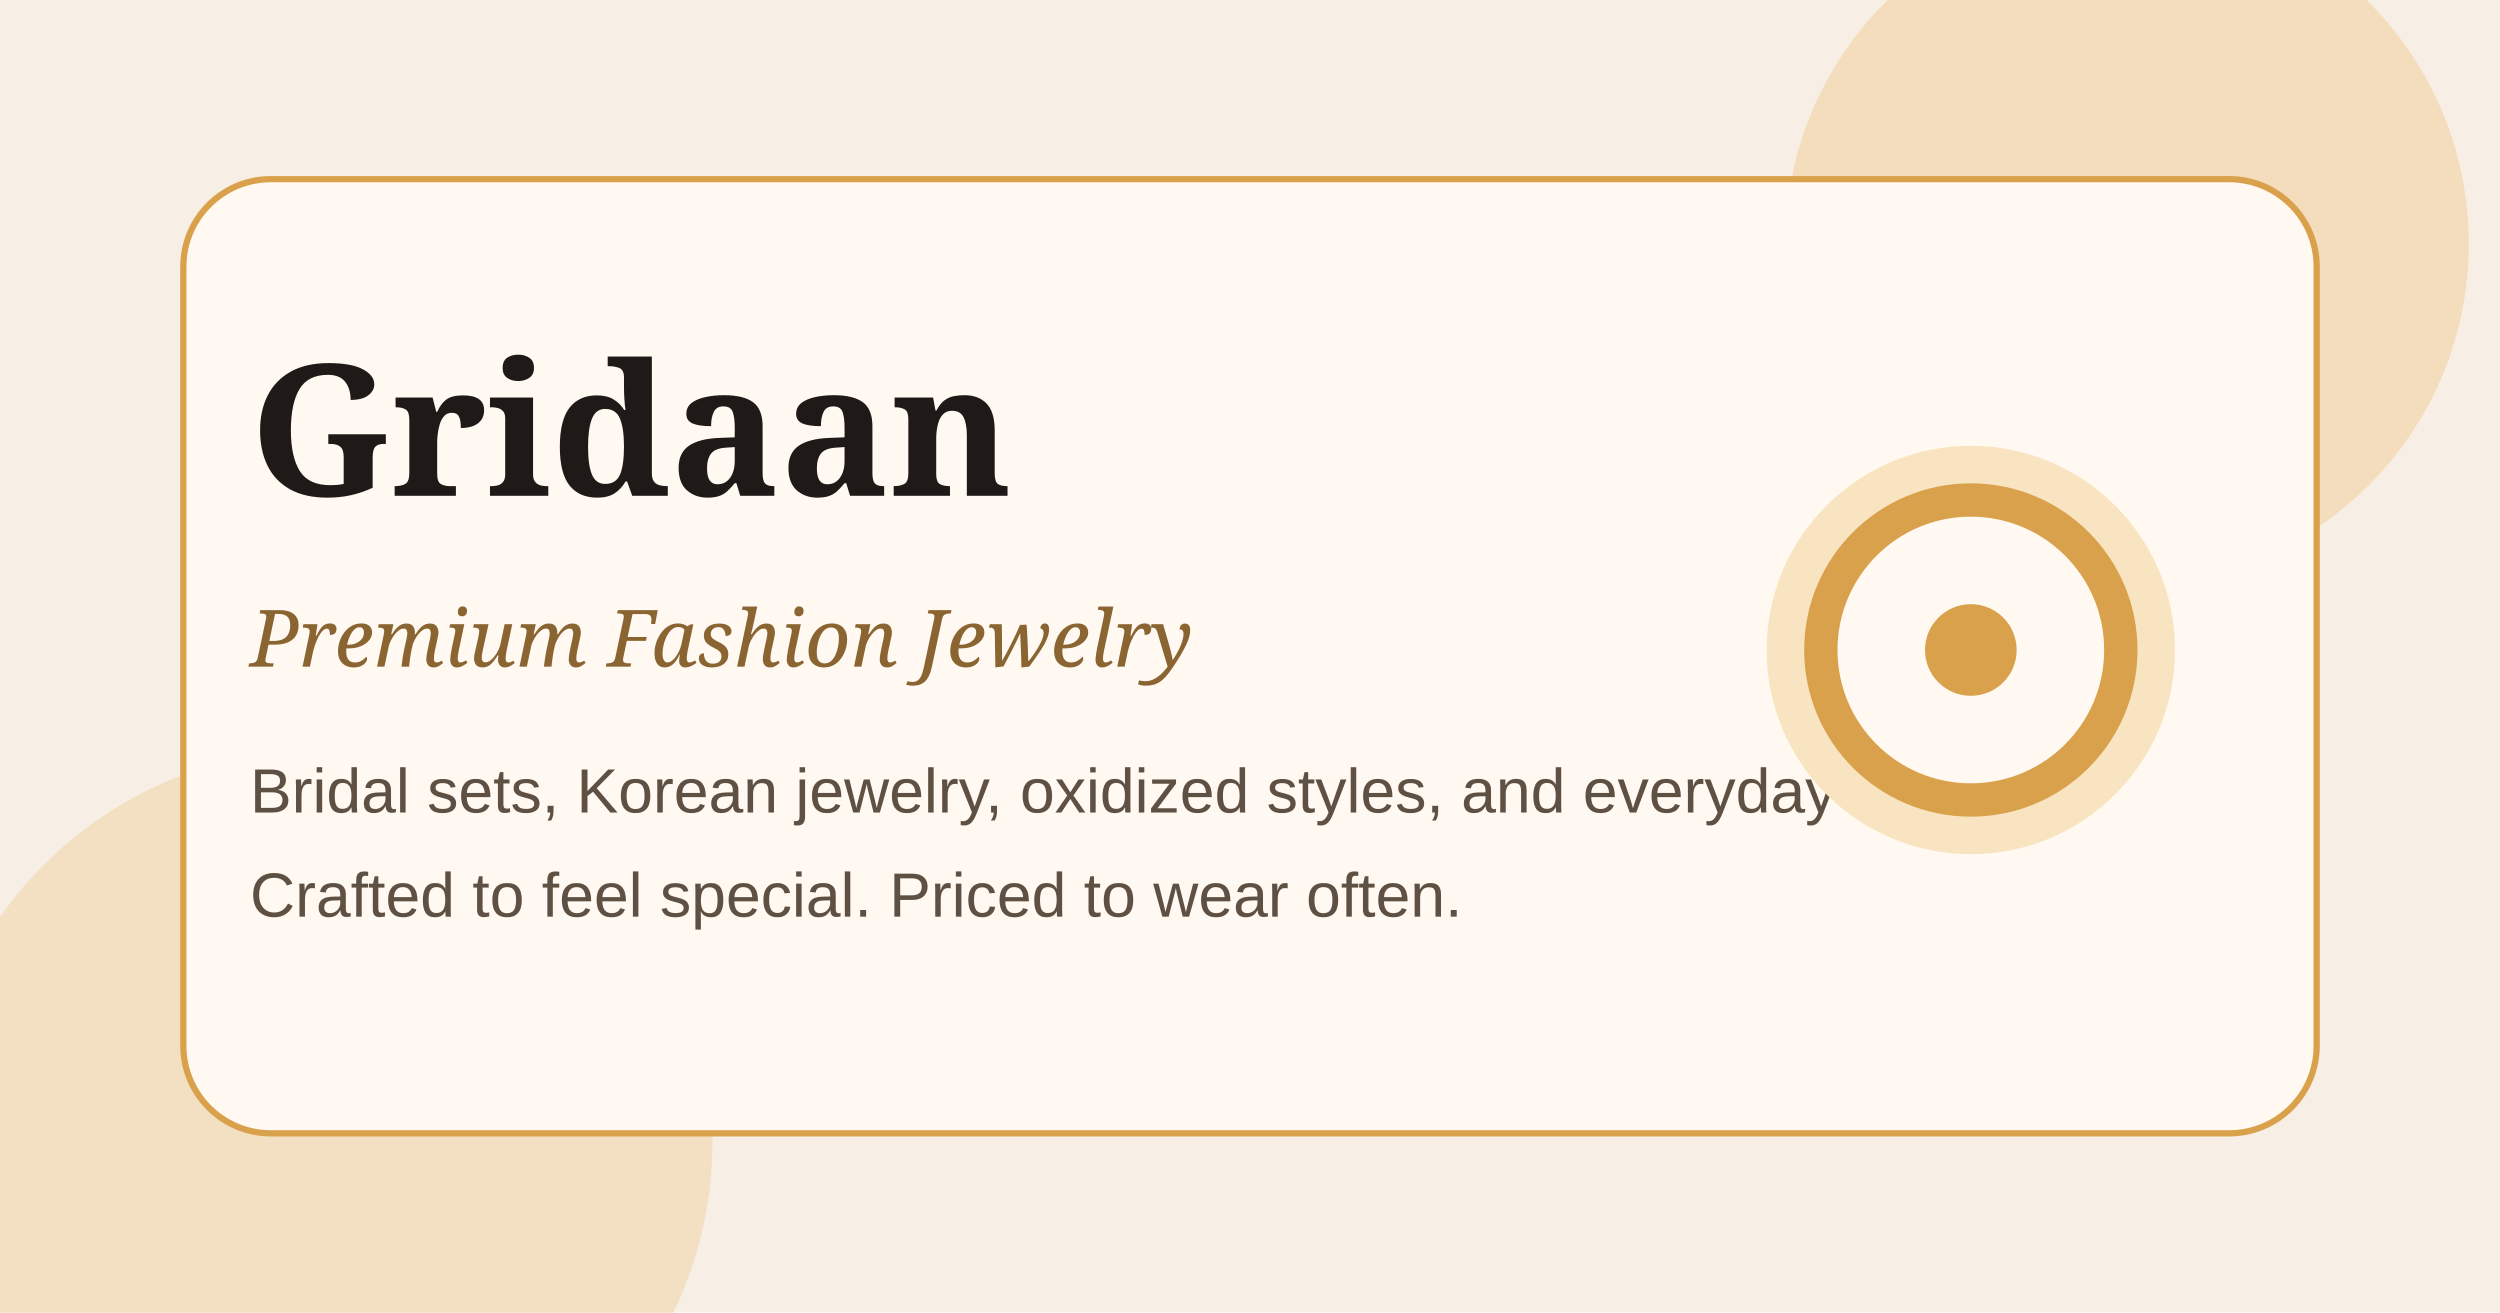
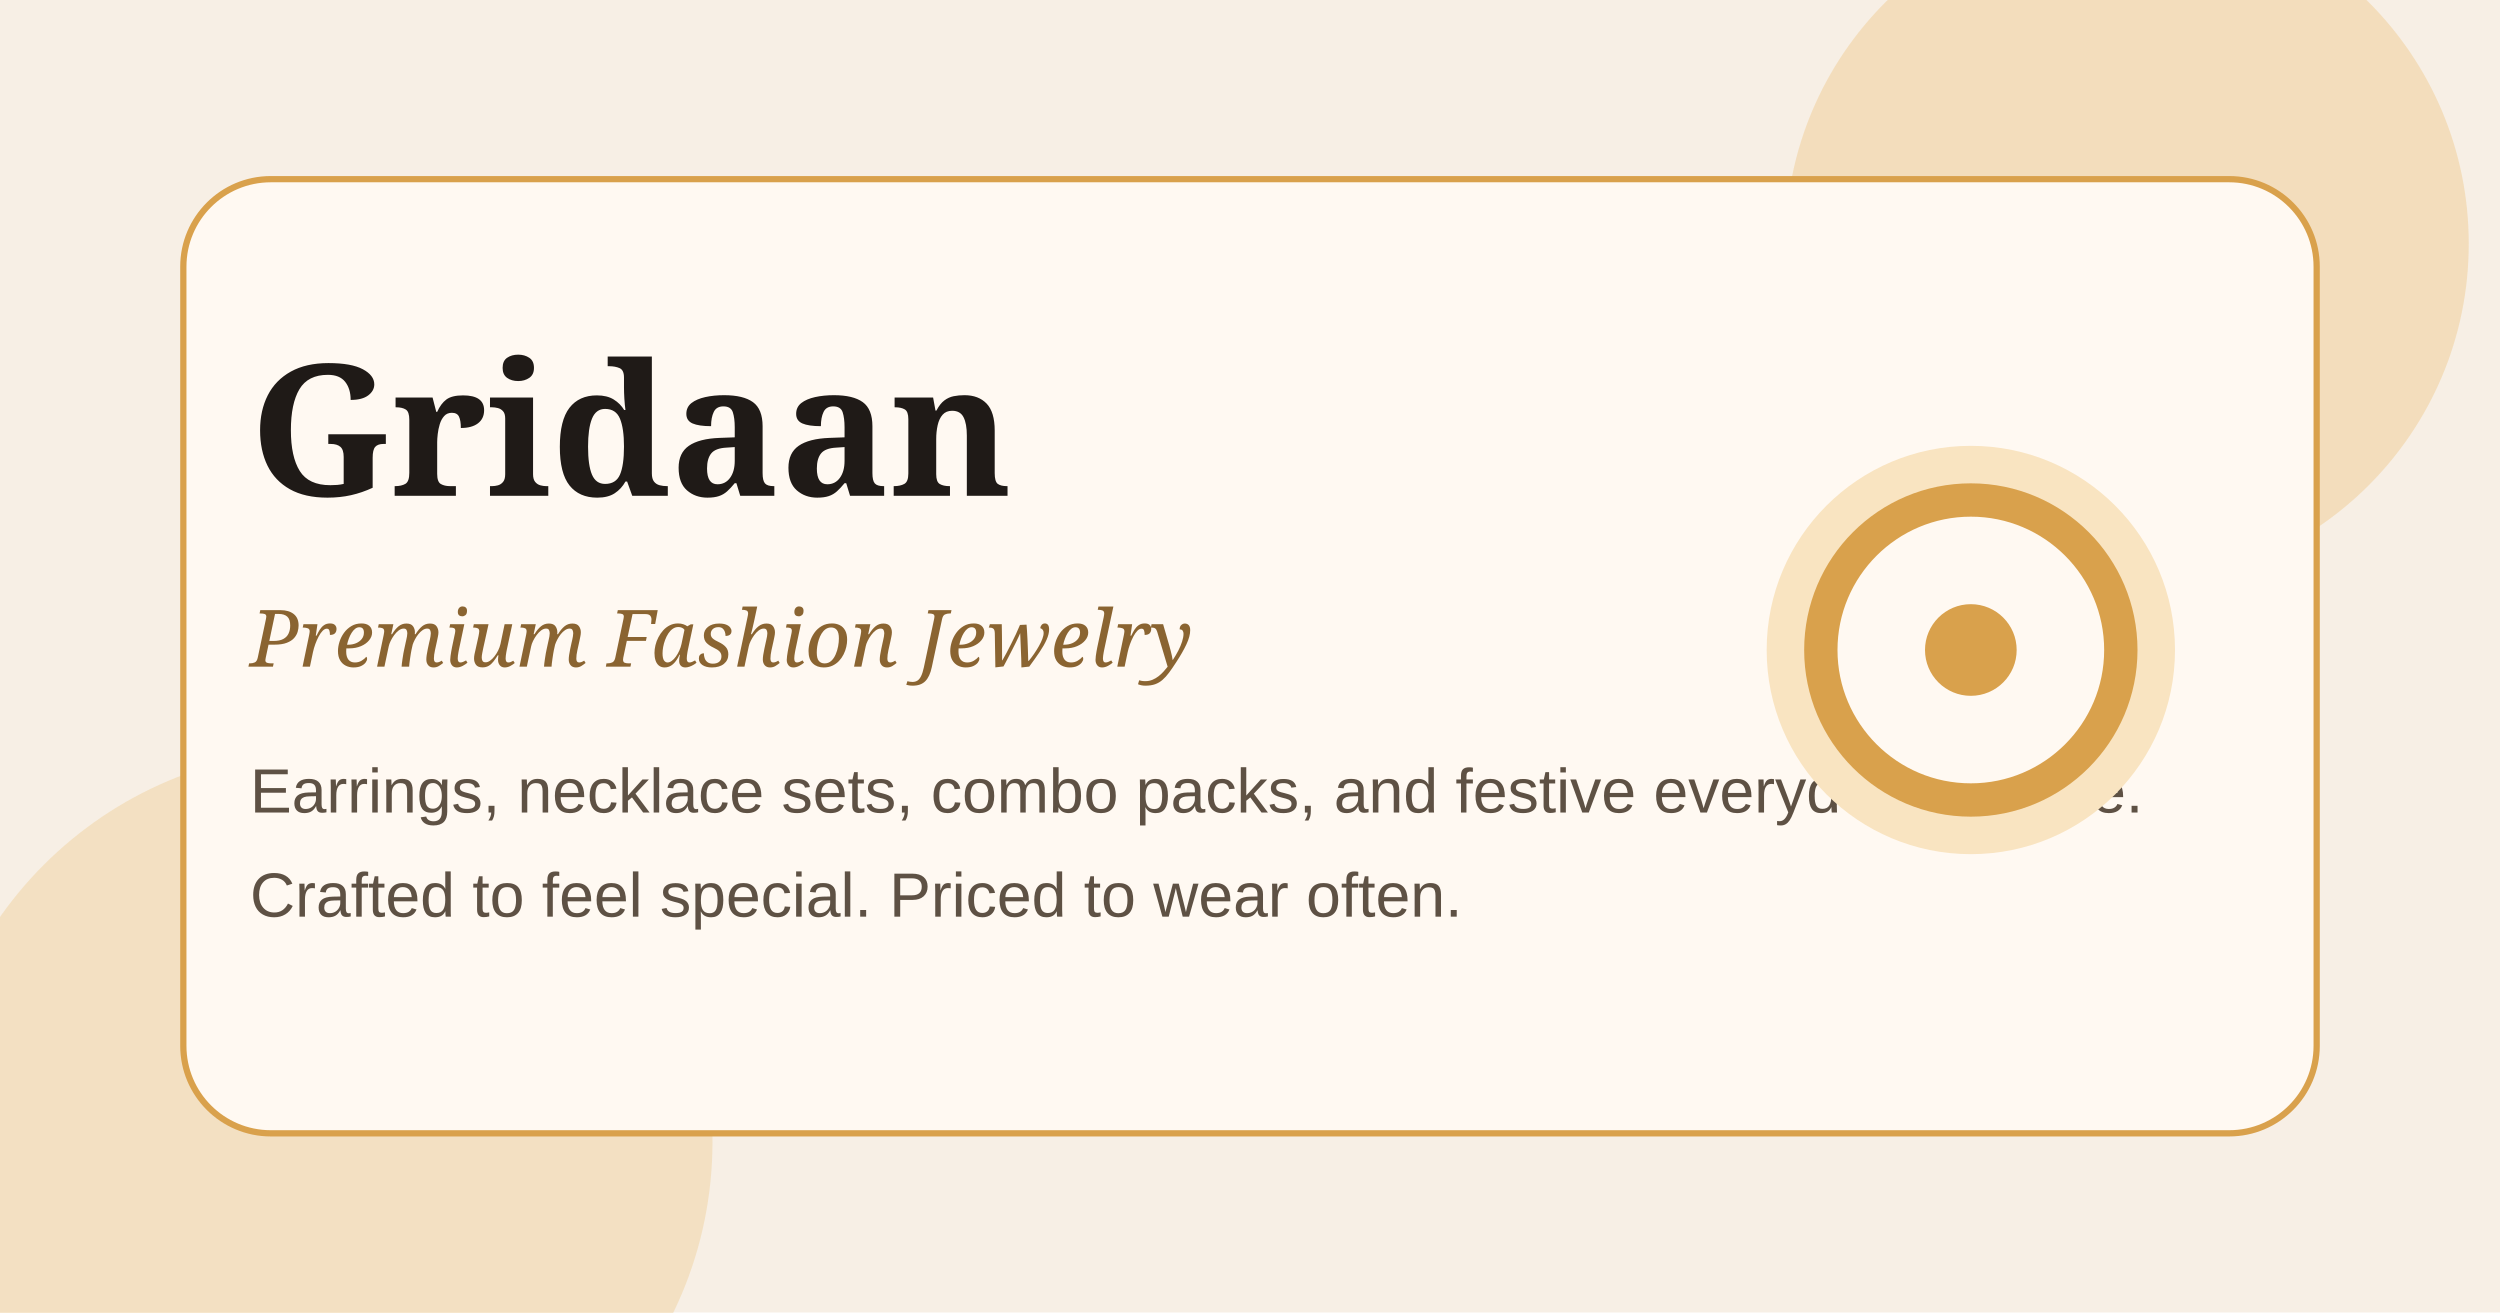
<svg xmlns="http://www.w3.org/2000/svg" width="1200" height="630" viewBox="0 0 1200 630" fill="none">
  <rect width="1200" height="630" fill="#F7EFE5" />
  <circle cx="1021" cy="117" r="164" fill="#F1D5A6" fill-opacity="0.65" />
  <circle cx="154" cy="548" r="188" fill="#E8B96A" fill-opacity="0.28" />
  <rect x="88" y="86" width="1024" height="458" rx="42" fill="#FFF9F2" stroke="#D9A14C" stroke-width="3" />
  <text x="120" y="238" fill="#1F1A17" font-family="Georgia, serif" font-size="88" font-weight="700">Gridaan</text>
  <text x="120" y="320" fill="#8A6431" font-family="Georgia, serif" font-size="38" font-style="italic">Premium Fashion Jewelry</text>
-   <text x="120" y="390" fill="#5E5144" font-family="Arial, sans-serif" font-size="30">Bridal sets, Korean jewelry, oxidized styles, and everyday sparkle.</text>
+   <text x="120" y="390" fill="#5E5144" font-family="Arial, sans-serif" font-size="30">Earrings, necklace sets, combo packs, and festive everyday sparkle.</text>
  <text x="120" y="440" fill="#5E5144" font-family="Arial, sans-serif" font-size="30">Crafted to feel special. Priced to wear often.</text>
  <circle cx="946" cy="312" r="98" fill="#F9E4C1" />
  <circle cx="946" cy="312" r="72" fill="#FFF9F2" stroke="#D9A14C" stroke-width="16" />
  <circle cx="946" cy="312" r="22" fill="#D9A14C" />
</svg>
